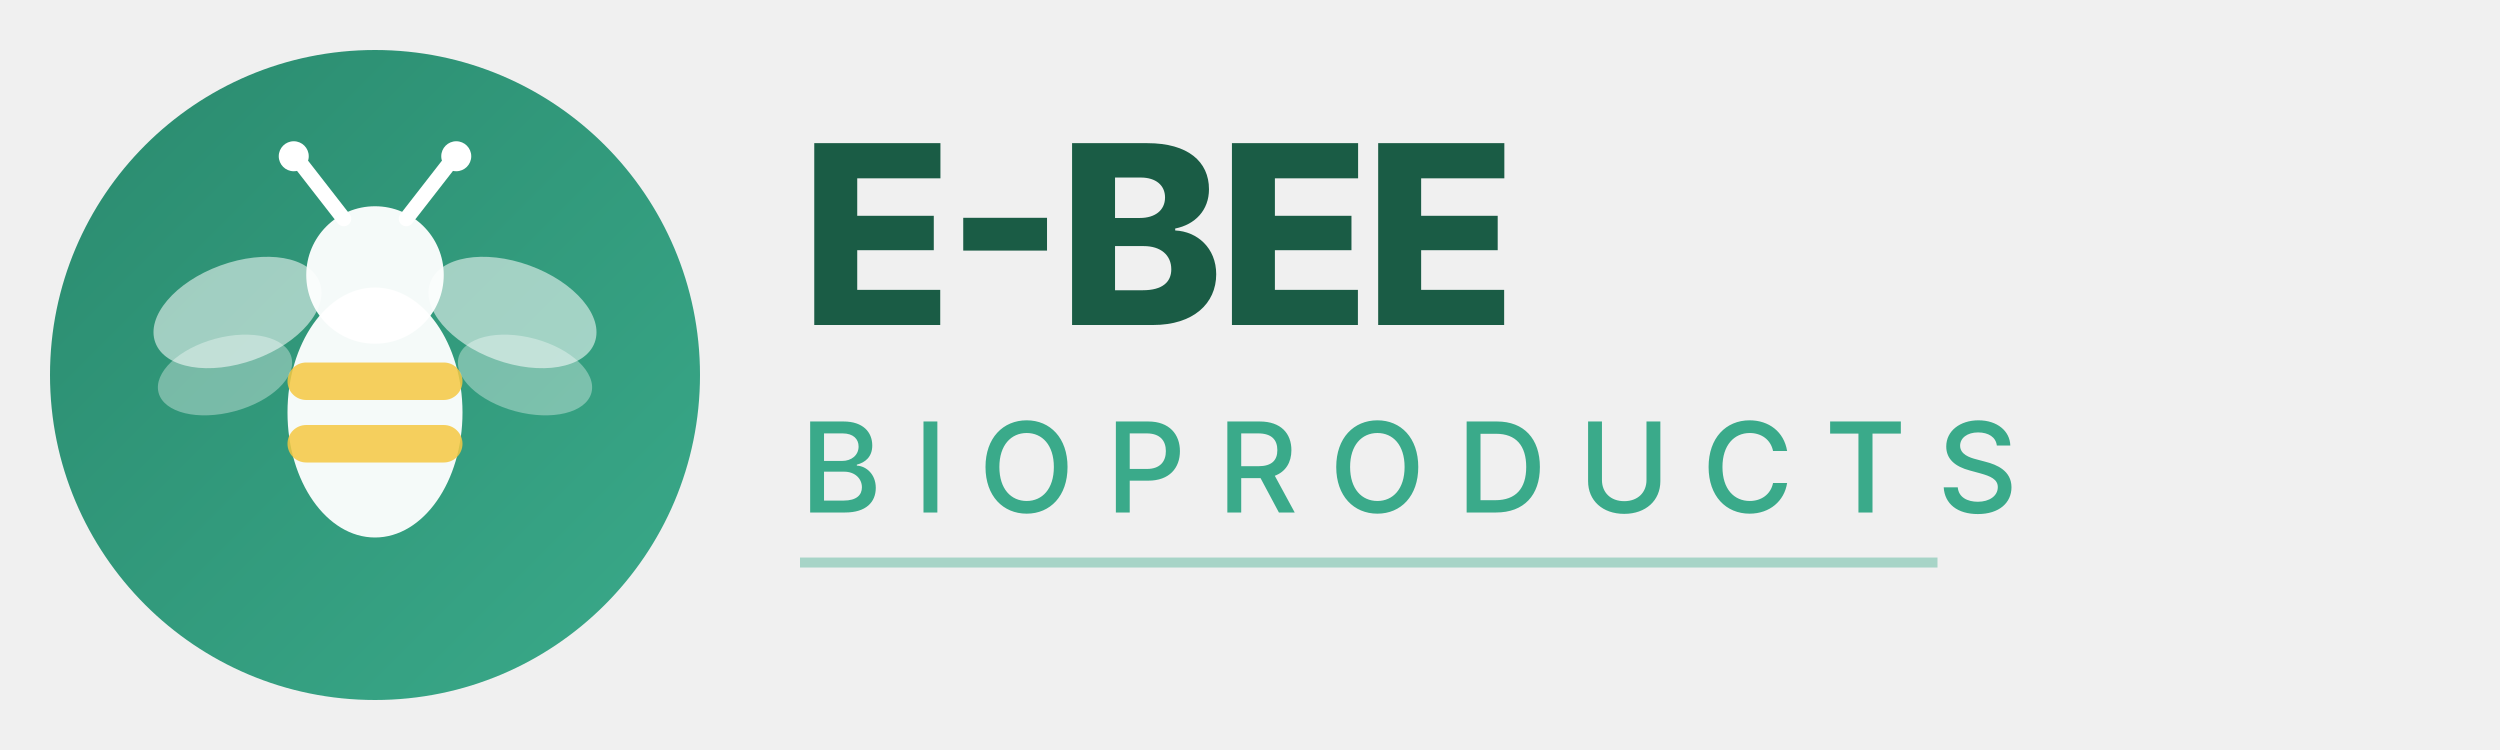
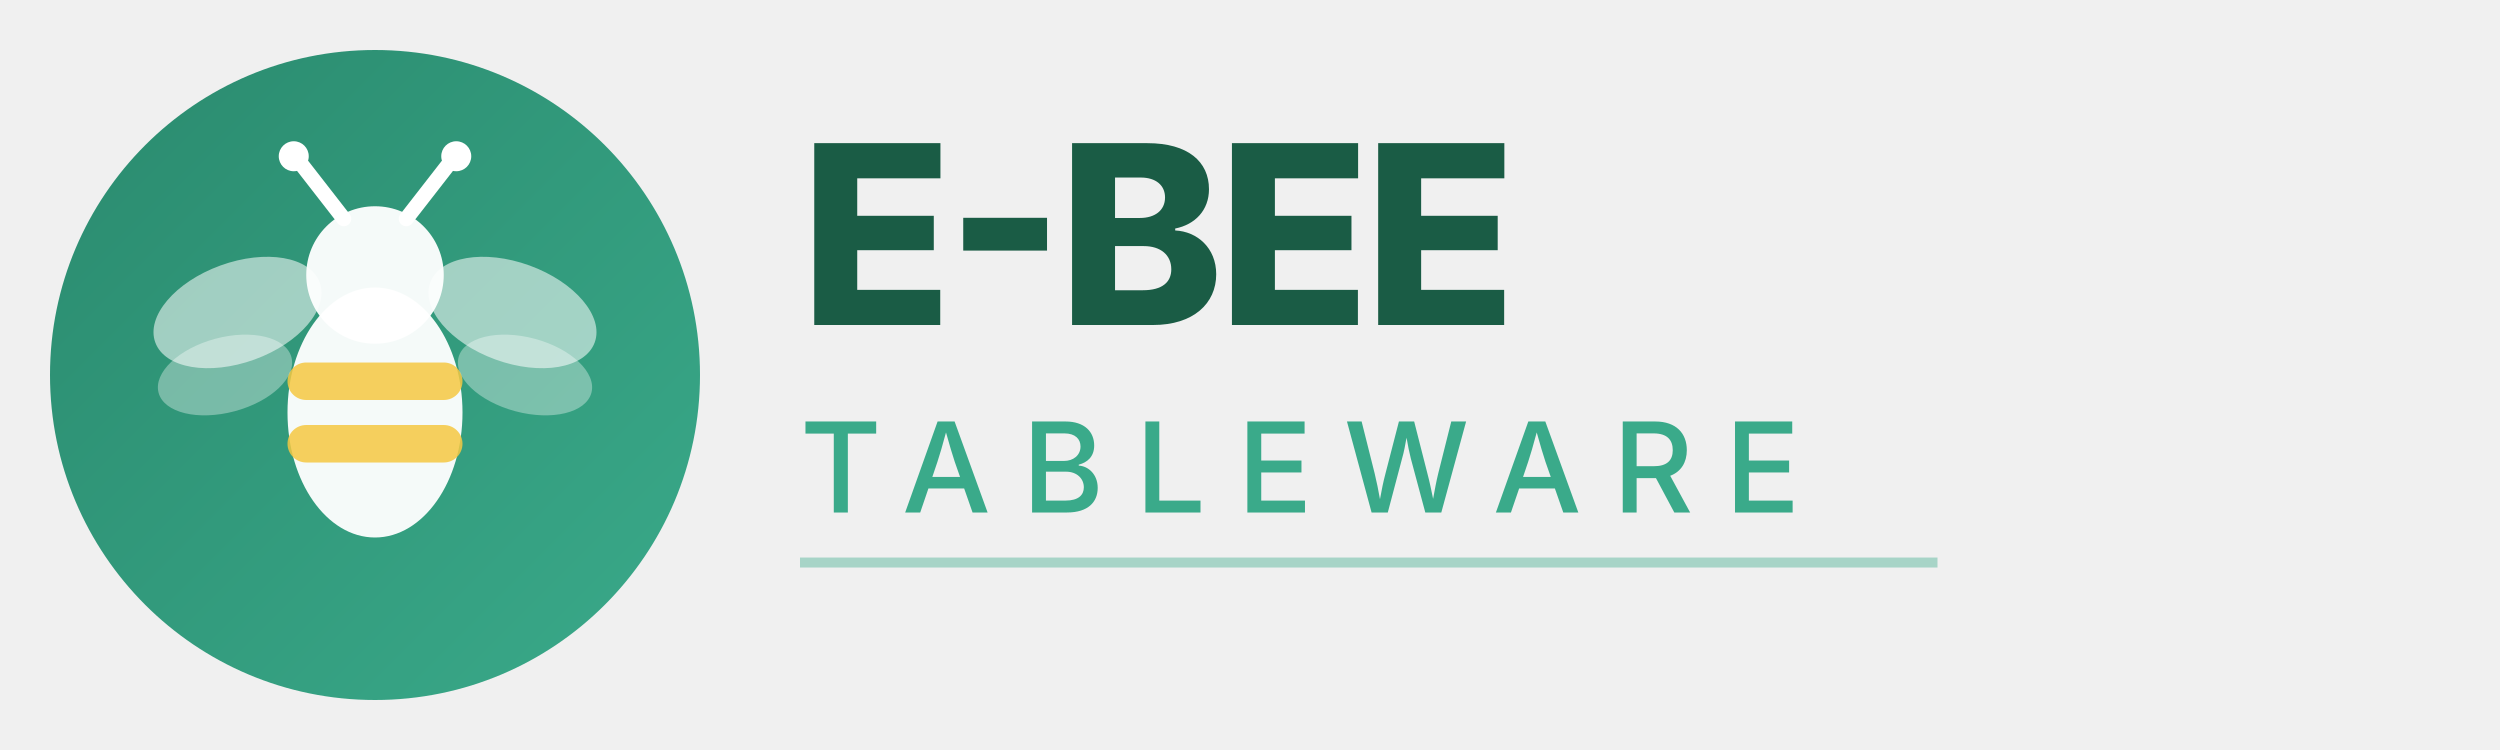
<svg xmlns="http://www.w3.org/2000/svg" viewBox="0 0 200 60" width="200" height="60">
  <defs>
    <linearGradient id="bgGrad" x1="0%" y1="0%" x2="100%" y2="100%">
      <stop offset="0%" style="stop-color:#2a8a6e;stop-opacity:1" />
      <stop offset="100%" style="stop-color:#3aaa8a;stop-opacity:1" />
    </linearGradient>
  </defs>
  <circle cx="30" cy="30" r="26" fill="url(#bgGrad)" />
  <ellipse cx="30" cy="33" rx="7" ry="10" fill="#fff" opacity="0.95" />
  <rect x="23" y="29" width="14" height="3" rx="1.5" fill="#f5c842" opacity="0.85" />
  <rect x="23" y="34" width="14" height="3" rx="1.5" fill="#f5c842" opacity="0.85" />
  <circle cx="30" cy="22" r="5.5" fill="#fff" opacity="0.95" />
  <line x1="27.5" y1="17.5" x2="24" y2="13" stroke="#fff" stroke-width="1.2" stroke-linecap="round" />
  <circle cx="23.5" cy="12.5" r="1.2" fill="#fff" />
  <line x1="32.5" y1="17.5" x2="36" y2="13" stroke="#fff" stroke-width="1.2" stroke-linecap="round" />
  <circle cx="36.5" cy="12.5" r="1.2" fill="#fff" />
  <ellipse cx="19" cy="25" rx="7" ry="4" fill="#fff" opacity="0.55" transform="rotate(-20 19 25)" />
  <ellipse cx="18" cy="30" rx="5.5" ry="3" fill="#fff" opacity="0.35" transform="rotate(-15 18 30)" />
  <ellipse cx="41" cy="25" rx="7" ry="4" fill="#fff" opacity="0.55" transform="rotate(20 41 25)" />
  <ellipse cx="42" cy="30" rx="5.5" ry="3" fill="#fff" opacity="0.35" transform="rotate(15 42 30)" />
  <text x="64" y="26" font-family="'Inter', 'Helvetica Neue', Arial, sans-serif" font-size="20" font-weight="800" fill="#1a5c45" letter-spacing="-0.5">E-BEE</text>
-   <text x="64" y="41" font-family="'Inter', 'Helvetica Neue', Arial, sans-serif" font-size="10" font-weight="500" fill="#3aaa8a" letter-spacing="2.5">BIOPRODUCTS</text>
+   <text x="64" y="41" font-family="'Inter', 'Helvetica Neue', Arial, sans-serif" font-size="10" font-weight="500" fill="#3aaa8a" letter-spacing="2.5">TABLEWARE</text>
  <path d="M64 45 Q110 45 155 45" stroke="#3aaa8a" stroke-width="0.8" opacity="0.4" fill="none" />
</svg>
